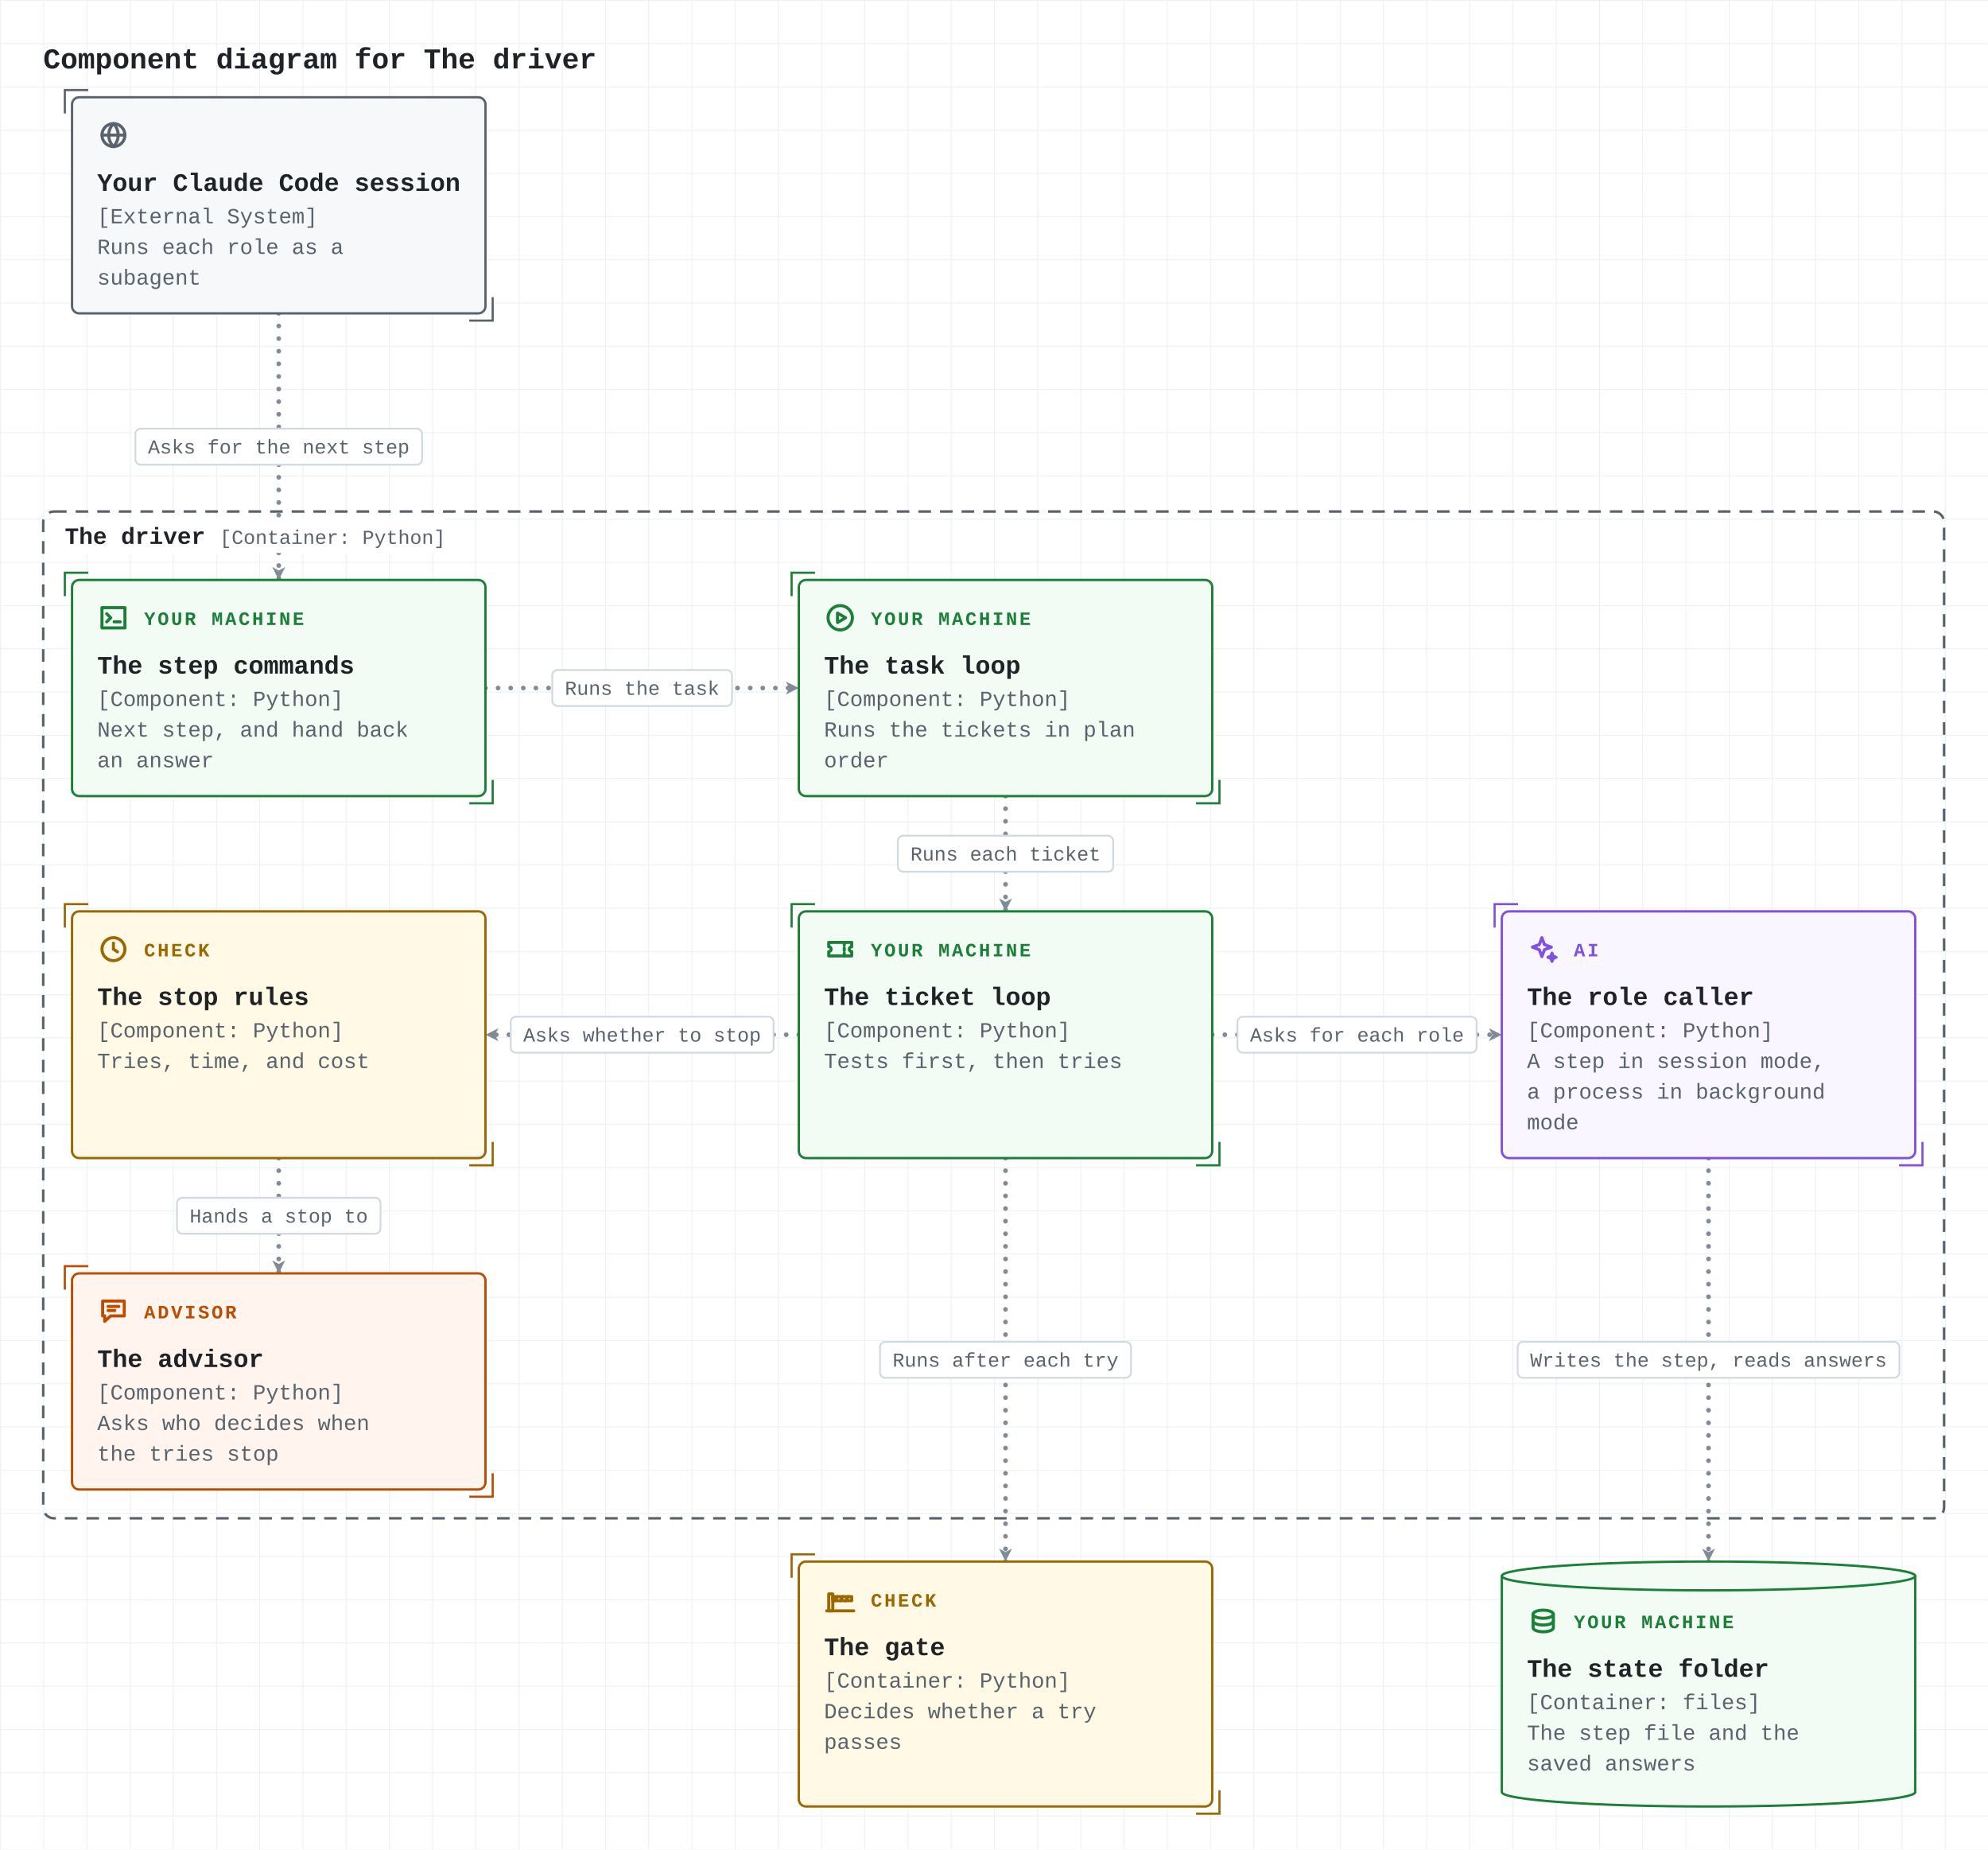
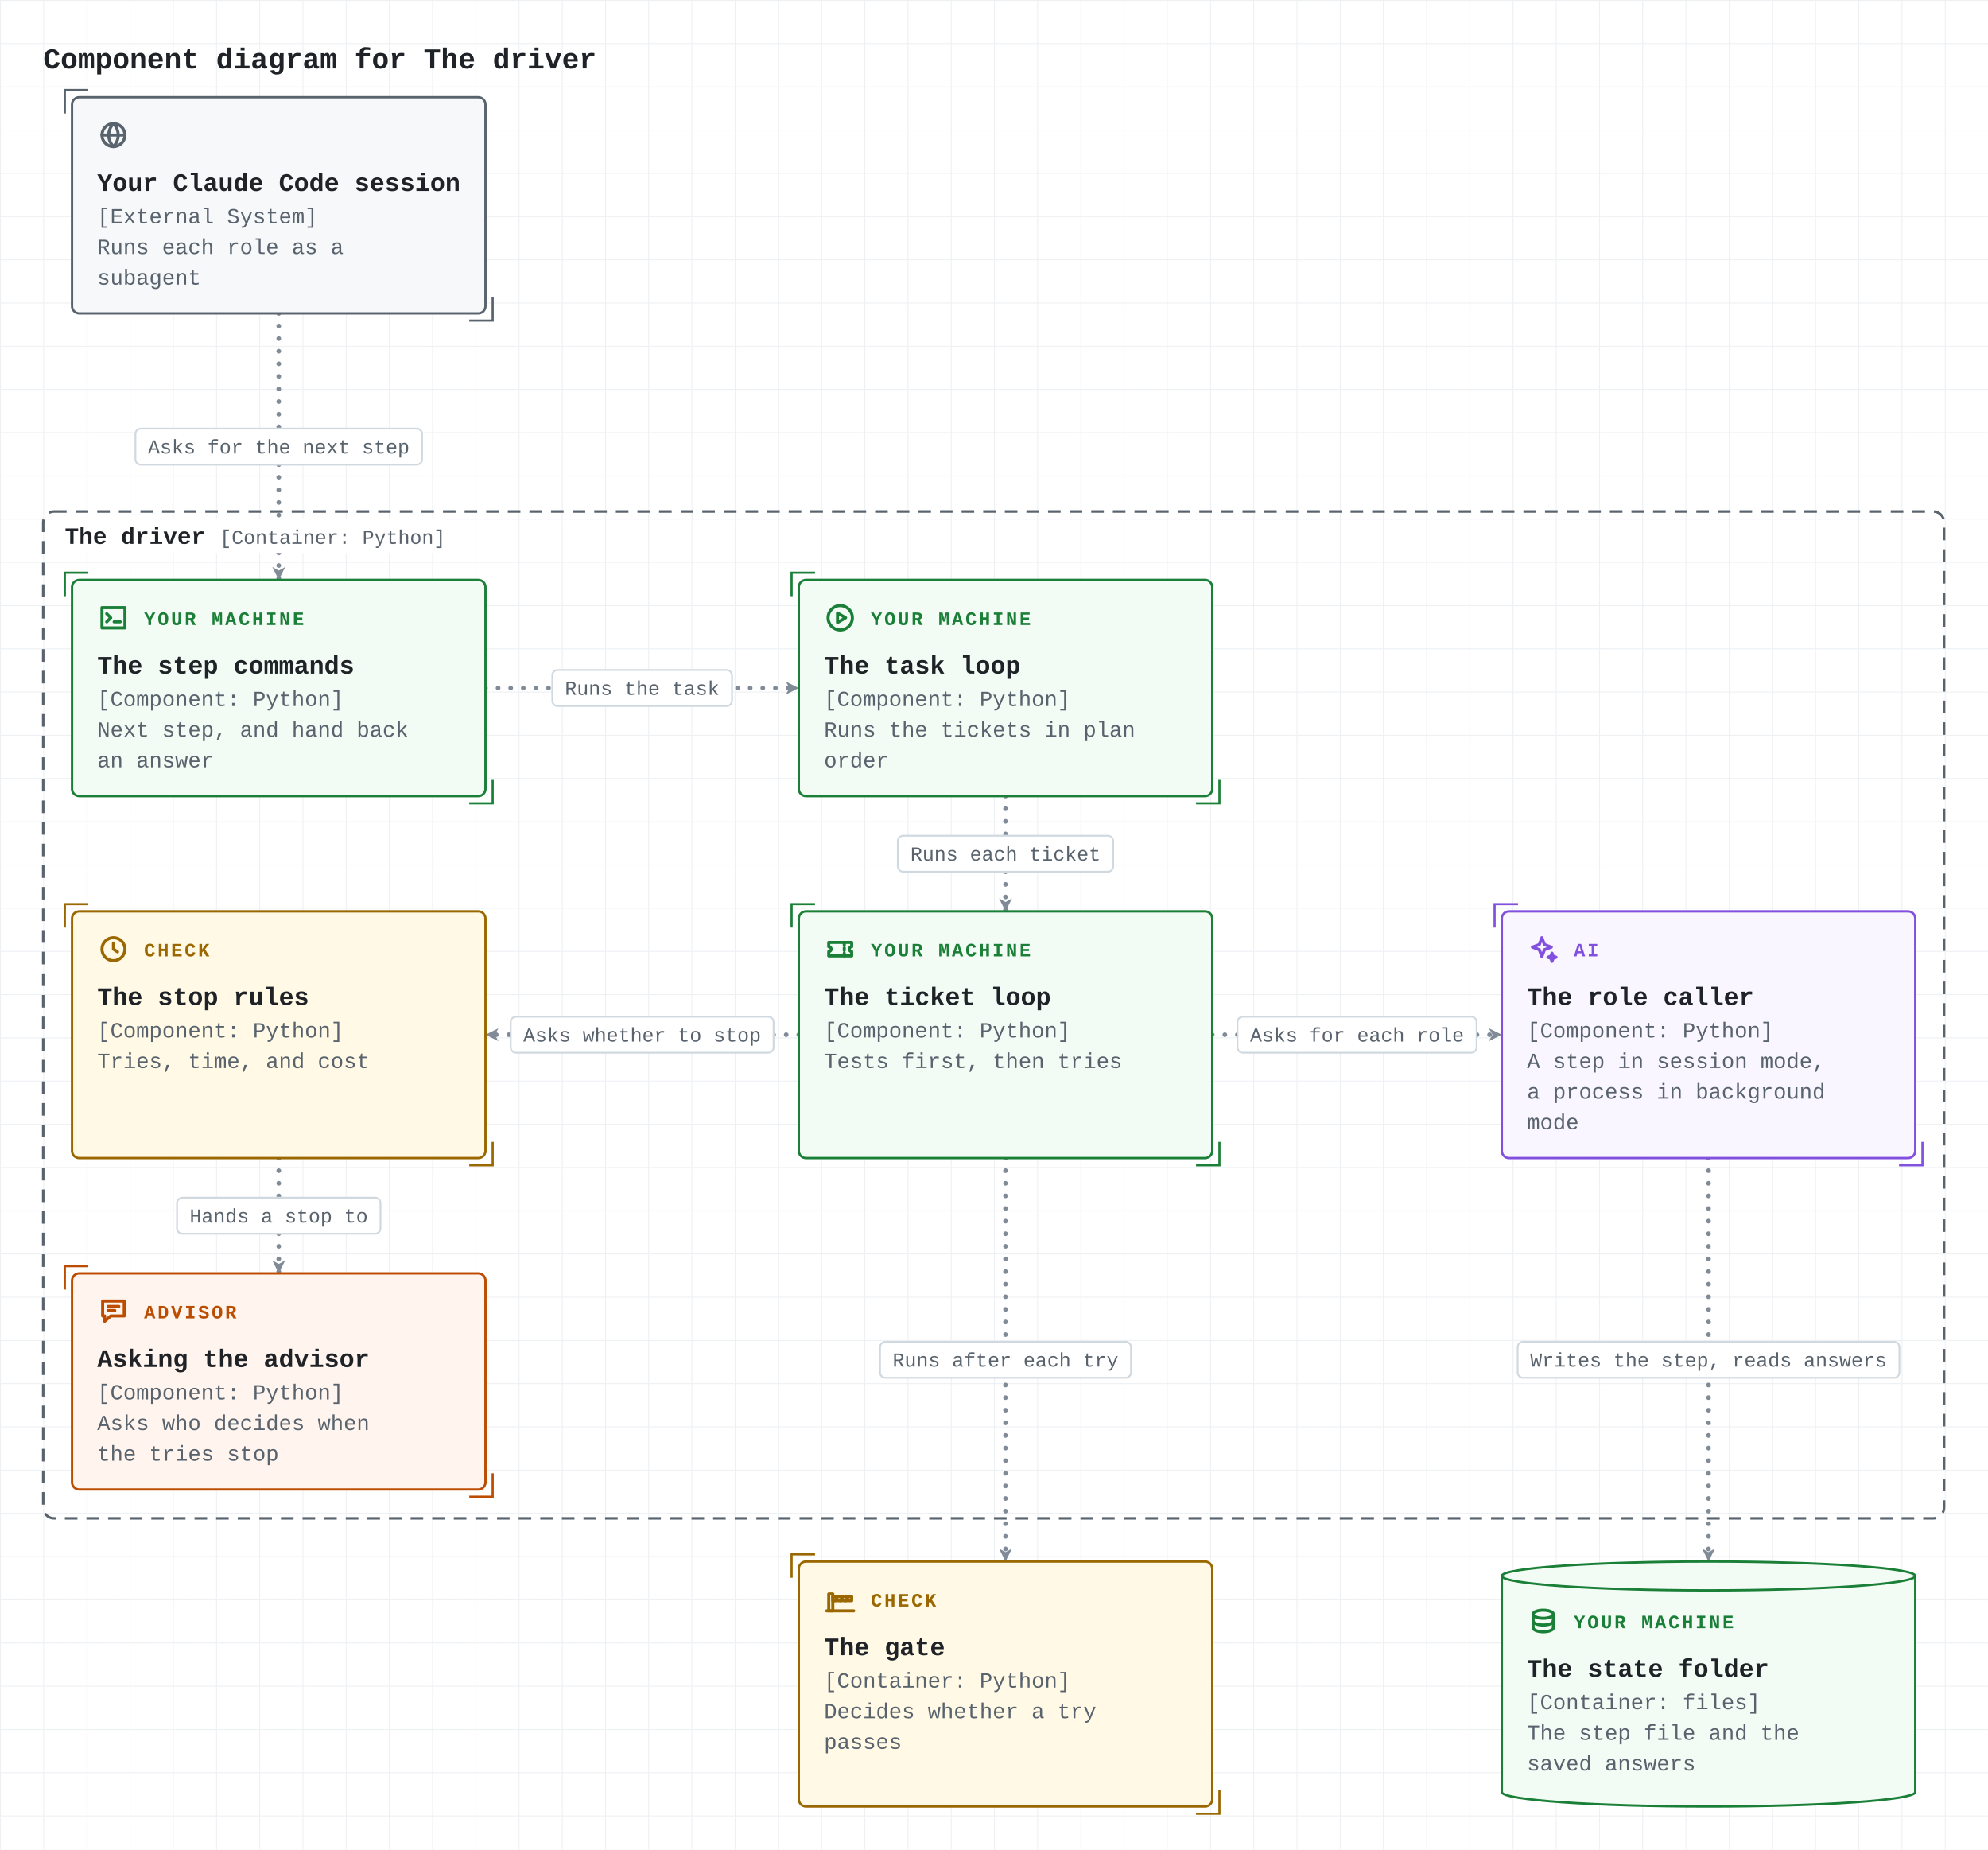
<svg xmlns="http://www.w3.org/2000/svg" viewBox="-40 -54 1104 1027" width="1104" height="1027" role="img" aria-labelledby="title desc" font-family="ui-monospace, SFMono-Regular, 'JetBrains Mono', 'Cascadia Mono', Menlo, Consolas, 'Liberation Mono', monospace">
  <defs>
    <marker id="arrow-plain" viewBox="0 0 10 10" refX="9" refY="5" markerWidth="9" markerHeight="9" markerUnits="userSpaceOnUse" orient="auto-start-reverse">
      <path d="M1,1 L9,5 L1,9 L3.2,5 z" fill="#818b98" />
    </marker>
    <marker id="arrow-fail" viewBox="0 0 10 10" refX="9" refY="5" markerWidth="9" markerHeight="9" markerUnits="userSpaceOnUse" orient="auto-start-reverse">
      <path d="M1,1 L9,5 L1,9 L3.2,5 z" fill="#cf222e" />
    </marker>
    <marker id="arrow-pass" viewBox="0 0 10 10" refX="9" refY="5" markerWidth="9" markerHeight="9" markerUnits="userSpaceOnUse" orient="auto-start-reverse">
      <path d="M1,1 L9,5 L1,9 L3.2,5 z" fill="#1a7f37" />
    </marker>
    <pattern id="grid" x="-40" y="-54" width="24" height="24" patternUnits="userSpaceOnUse">
      <path d="M24 0H0V24" fill="none" stroke="#eef1f4" stroke-width="1" />
    </pattern>
  </defs>
  <style>.main{stroke-width:2.6;stroke-dasharray:0 7;animation:flow 0.8s linear infinite}.side{stroke-width:1.6;stroke-dasharray:6 5;animation:side 1.6s linear infinite}@keyframes flow{to{stroke-dashoffset:-7}}@keyframes side{to{stroke-dashoffset:-11}}@media (prefers-reduced-motion:reduce){.main,.side{animation:none}.ticket{display:none}}</style>
  <rect x="-40" y="-54" width="1104" height="1027" fill="#ffffff" />
  <rect x="-40" y="-54" width="1104" height="1027" fill="url(#grid)" />
  <g class="boundary">
    <rect x="-16.0" y="230.0" width="1055.6" height="559.0" rx="6" fill="none" stroke="#59636e" stroke-width="1.4" stroke-dasharray="7 5" />
  </g>
  <path class="main" d="M114.8,120.0 L114.8,268.0" fill="none" stroke="#818b98" stroke-linecap="round" stroke-linejoin="round" marker-end="url(#arrow-plain)" />
  <path class="main" d="M229.6,328.0 L403.6,328.0" fill="none" stroke="#818b98" stroke-linecap="round" stroke-linejoin="round" marker-end="url(#arrow-plain)" />
  <path class="main" d="M518.4,388.0 L518.4,452.0" fill="none" stroke="#818b98" stroke-linecap="round" stroke-linejoin="round" marker-end="url(#arrow-plain)" />
  <path class="main" d="M403.6,520.5 L229.6,520.5" fill="none" stroke="#818b98" stroke-linecap="round" stroke-linejoin="round" marker-end="url(#arrow-plain)" />
  <path class="main" d="M633.2,520.5 L794.0,520.5" fill="none" stroke="#818b98" stroke-linecap="round" stroke-linejoin="round" marker-end="url(#arrow-plain)" />
  <path class="main" d="M114.8,589.0 L114.8,653.0" fill="none" stroke="#818b98" stroke-linecap="round" stroke-linejoin="round" marker-end="url(#arrow-plain)" />
  <path class="main" d="M518.4,589.0 L518.4,813.0" fill="none" stroke="#818b98" stroke-linecap="round" stroke-linejoin="round" marker-end="url(#arrow-plain)" />
  <path class="main" d="M908.8,589.0 L908.8,813.0" fill="none" stroke="#818b98" stroke-linecap="round" stroke-linejoin="round" marker-end="url(#arrow-plain)" />
  <g class="boundary-label">
    <rect x="-10.0" y="234.0" width="217.4" height="19" fill="#ffffff" />
    <text x="-4.0" y="248.0" font-size="13" font-weight="700" fill="#1f2328">The driver</text>
    <text x="82.0" y="248.0" font-size="11" fill="#59636e">[Container: Python]</text>
  </g>
  <g class="step">
    <rect x="0.0" y="0.0" width="229.6" height="120.0" rx="4" fill="#f6f8fa" stroke="#59636e" stroke-width="1.3" stroke-linejoin="round" />
    <path d="M9.0,-4.0 H-4.0 V9.0" fill="none" stroke="#59636e" stroke-width="1.2" />
    <path d="M220.6,124.0 H233.6 V111.0" fill="none" stroke="#59636e" stroke-width="1.2" />
    <g transform="translate(14.0,12.0) scale(0.75)" fill="none" stroke="#59636e" stroke-width="2.27" stroke-linecap="round" stroke-linejoin="round">
      <path d="M12 3.5a8.5 8.5 0 1 0 0 17a8.5 8.5 0 1 0 0-17z" />
      <path d="M3.5 12h17" />
      <path d="M12 3.5c2.4 2.5 3.5 5.5 3.5 8.5s-1.1 6-3.5 8.5c-2.4-2.5-3.5-5.5-3.5-8.5s1.1-6 3.5-8.5z" />
    </g>
    <text x="14.0" y="52.0" font-size="14" font-weight="700" fill="#1f2328">Your Claude Code session</text>
    <text x="14.0" y="70.0" font-size="12" fill="#59636e">[External System]</text>
    <text x="14.0" y="87.0" font-size="12" fill="#59636e">Runs each role as a</text>
    <text x="14.0" y="104.0" font-size="12" fill="#59636e">subagent</text>
  </g>
  <g class="step">
    <rect x="0.0" y="268.0" width="229.6" height="120.0" rx="4" fill="#f2fbf4" stroke="#1a7f37" stroke-width="1.3" stroke-linejoin="round" />
    <path d="M9.0,264.0 H-4.0 V277.0" fill="none" stroke="#1a7f37" stroke-width="1.2" />
    <path d="M220.6,392.0 H233.6 V379.0" fill="none" stroke="#1a7f37" stroke-width="1.2" />
    <g transform="translate(14.0,280.0) scale(0.75)" fill="none" stroke="#1a7f37" stroke-width="2.27" stroke-linecap="round" stroke-linejoin="round">
      <path d="M3.5 4.5h17v15h-17z" />
      <path d="M7 9l3 3l-3 3" />
      <path d="M12.5 15H17" />
    </g>
    <text x="40.0" y="293.0" font-size="10.5" font-weight="700" letter-spacing="1.2" fill="#1a7f37">YOUR MACHINE</text>
    <text x="14.0" y="320.0" font-size="14" font-weight="700" fill="#1f2328">The step commands</text>
    <text x="14.0" y="338.0" font-size="12" fill="#59636e">[Component: Python]</text>
    <text x="14.0" y="355.0" font-size="12" fill="#59636e">Next step, and hand back</text>
    <text x="14.0" y="372.0" font-size="12" fill="#59636e">an answer</text>
  </g>
  <g class="step">
    <rect x="403.6" y="268.0" width="229.6" height="120.0" rx="4" fill="#f2fbf4" stroke="#1a7f37" stroke-width="1.3" stroke-linejoin="round" />
    <path d="M412.6,264.0 H399.6 V277.0" fill="none" stroke="#1a7f37" stroke-width="1.2" />
    <path d="M624.2,392.0 H637.2 V379.0" fill="none" stroke="#1a7f37" stroke-width="1.2" />
    <g transform="translate(417.6,280.0) scale(0.75)" fill="none" stroke="#1a7f37" stroke-width="2.27" stroke-linecap="round" stroke-linejoin="round">
      <path d="M12 3a9 9 0 1 0 0 18a9 9 0 1 0 0-18z" />
      <path d="M10 8.5v7l6-3.5z" />
    </g>
    <text x="443.6" y="293.0" font-size="10.5" font-weight="700" letter-spacing="1.2" fill="#1a7f37">YOUR MACHINE</text>
    <text x="417.6" y="320.0" font-size="14" font-weight="700" fill="#1f2328">The task loop</text>
    <text x="417.6" y="338.0" font-size="12" fill="#59636e">[Component: Python]</text>
    <text x="417.6" y="355.0" font-size="12" fill="#59636e">Runs the tickets in plan</text>
    <text x="417.6" y="372.0" font-size="12" fill="#59636e">order</text>
  </g>
  <g class="step">
    <rect x="0.0" y="452.0" width="229.6" height="137.0" rx="4" fill="#fff9e5" stroke="#9a6700" stroke-width="1.3" stroke-linejoin="round" />
    <path d="M9.0,448.0 H-4.0 V461.0" fill="none" stroke="#9a6700" stroke-width="1.2" />
    <path d="M220.6,593.0 H233.6 V580.0" fill="none" stroke="#9a6700" stroke-width="1.2" />
    <g transform="translate(14.0,464.0) scale(0.75)" fill="none" stroke="#9a6700" stroke-width="2.27" stroke-linecap="round" stroke-linejoin="round">
      <path d="M12 3.5a8.5 8.5 0 1 0 0 17a8.5 8.5 0 1 0 0-17z" />
      <path d="M12 7.5V12l3 2" />
    </g>
    <text x="40.0" y="477.0" font-size="10.5" font-weight="700" letter-spacing="1.2" fill="#9a6700">CHECK</text>
    <text x="14.0" y="504.0" font-size="14" font-weight="700" fill="#1f2328">The stop rules</text>
    <text x="14.0" y="522.0" font-size="12" fill="#59636e">[Component: Python]</text>
    <text x="14.0" y="539.0" font-size="12" fill="#59636e">Tries, time, and cost</text>
  </g>
  <g class="step">
    <rect x="403.6" y="452.0" width="229.6" height="137.0" rx="4" fill="#f2fbf4" stroke="#1a7f37" stroke-width="1.3" stroke-linejoin="round" />
    <path d="M412.6,448.0 H399.6 V461.0" fill="none" stroke="#1a7f37" stroke-width="1.2" />
    <path d="M624.2,593.0 H637.2 V580.0" fill="none" stroke="#1a7f37" stroke-width="1.2" />
    <g transform="translate(417.6,464.0) scale(0.75)" fill="none" stroke="#1a7f37" stroke-width="2.27" stroke-linecap="round" stroke-linejoin="round">
      <path d="M3.5 7h17v3.2a1.8 1.8 0 0 0 0 3.6V17h-17v-3.2a1.8 1.8 0 0 0 0-3.6z" />
      <path d="M15 7v2M15 11v2M15 15v2" />
    </g>
    <text x="443.6" y="477.0" font-size="10.5" font-weight="700" letter-spacing="1.2" fill="#1a7f37">YOUR MACHINE</text>
    <text x="417.6" y="504.0" font-size="14" font-weight="700" fill="#1f2328">The ticket loop</text>
    <text x="417.6" y="522.0" font-size="12" fill="#59636e">[Component: Python]</text>
    <text x="417.6" y="539.0" font-size="12" fill="#59636e">Tests first, then tries</text>
  </g>
  <g class="step">
    <rect x="794.0" y="452.0" width="229.6" height="137.0" rx="4" fill="#f9f6ff" stroke="#8250df" stroke-width="1.3" stroke-linejoin="round" />
    <path d="M803.0,448.0 H790.0 V461.0" fill="none" stroke="#8250df" stroke-width="1.2" />
    <path d="M1014.6,593.0 H1027.6 V580.0" fill="none" stroke="#8250df" stroke-width="1.2" />
    <g transform="translate(808.0,464.0) scale(0.75)" fill="none" stroke="#8250df" stroke-width="2.27" stroke-linecap="round" stroke-linejoin="round">
      <path d="M11 3.5l1.9 5.1L18 10.5l-5.1 1.9L11 17.5l-1.9-5.1L4 10.5l5.1-1.9z" />
      <path d="M18.5 15l.8 2.2l2.2.8l-2.2.8l-.8 2.2l-.8-2.2l-2.2-.8l2.2-.8z" />
    </g>
    <text x="834.0" y="477.0" font-size="10.5" font-weight="700" letter-spacing="1.2" fill="#8250df">AI</text>
    <text x="808.0" y="504.0" font-size="14" font-weight="700" fill="#1f2328">The role caller</text>
    <text x="808.0" y="522.0" font-size="12" fill="#59636e">[Component: Python]</text>
    <text x="808.0" y="539.0" font-size="12" fill="#59636e">A step in session mode,</text>
    <text x="808.0" y="556.0" font-size="12" fill="#59636e">a process in background</text>
    <text x="808.0" y="573.0" font-size="12" fill="#59636e">mode</text>
  </g>
  <g class="step">
    <rect x="0.0" y="653.0" width="229.6" height="120.0" rx="4" fill="#fff5ee" stroke="#bc4c00" stroke-width="1.3" stroke-linejoin="round" />
    <path d="M9.0,649.0 H-4.0 V662.0" fill="none" stroke="#bc4c00" stroke-width="1.2" />
    <path d="M220.6,777.0 H233.6 V764.0" fill="none" stroke="#bc4c00" stroke-width="1.2" />
    <g transform="translate(14.0,665.0) scale(0.75)" fill="none" stroke="#bc4c00" stroke-width="2.27" stroke-linecap="round" stroke-linejoin="round">
      <path d="M4 4.5h16v11H10l-4.5 4v-4H4z" />
      <path d="M8 8.5h8M8 11.5h5" />
    </g>
    <text x="40.0" y="678.0" font-size="10.5" font-weight="700" letter-spacing="1.2" fill="#bc4c00">ADVISOR</text>
-     <text x="14.0" y="705.0" font-size="14" font-weight="700" fill="#1f2328">The advisor</text>
+     <text x="14.0" y="705.0" font-size="14" font-weight="700" fill="#1f2328">Asking the advisor</text>
    <text x="14.0" y="723.0" font-size="12" fill="#59636e">[Component: Python]</text>
    <text x="14.0" y="740.0" font-size="12" fill="#59636e">Asks who decides when</text>
    <text x="14.0" y="757.0" font-size="12" fill="#59636e">the tries stop</text>
  </g>
  <g class="step">
    <rect x="403.6" y="813.0" width="229.6" height="136.0" rx="4" fill="#fff9e5" stroke="#9a6700" stroke-width="1.3" stroke-linejoin="round" />
    <path d="M412.6,809.0 H399.6 V822.0" fill="none" stroke="#9a6700" stroke-width="1.2" />
    <path d="M624.2,953.0 H637.2 V940.0" fill="none" stroke="#9a6700" stroke-width="1.2" />
    <g transform="translate(417.6,825.0) scale(0.75)" fill="none" stroke="#9a6700" stroke-width="2.27" stroke-linecap="round" stroke-linejoin="round">
      <path d="M3.5 8h3v12.5h-3z" />
      <path d="M6.5 10h14v3h-14z" />
      <path d="M10 10l-2 3M14 10l-2 3M18 10l-2 3" />
      <path d="M2 20.5h20" />
    </g>
    <text x="443.6" y="838.0" font-size="10.5" font-weight="700" letter-spacing="1.2" fill="#9a6700">CHECK</text>
    <text x="417.6" y="865.0" font-size="14" font-weight="700" fill="#1f2328">The gate</text>
    <text x="417.6" y="883.0" font-size="12" fill="#59636e">[Container: Python]</text>
    <text x="417.6" y="900.0" font-size="12" fill="#59636e">Decides whether a try</text>
    <text x="417.6" y="917.0" font-size="12" fill="#59636e">passes</text>
  </g>
  <g class="data">
    <path d="M794.0,821.0 A114.8,8 0 0 1 1023.6,821.0 V941.0 A114.8,8 0 0 1 794.0,941.0 Z" fill="#f2fbf4" stroke="#1a7f37" stroke-width="1.3" stroke-linejoin="round" />
    <path d="M794.0,821.0 A114.8,8 0 0 0 1023.6,821.0" fill="none" stroke="#1a7f37" stroke-width="1.3" />
    <g transform="translate(808.0,837.0) scale(0.75)" fill="none" stroke="#1a7f37" stroke-width="2.27" stroke-linecap="round" stroke-linejoin="round">
      <path d="M12 4c4.1 0 7.5 1.3 7.5 3s-3.4 3-7.5 3s-7.5-1.3-7.5-3s3.4-3 7.5-3z" />
      <path d="M4.5 7v10c0 1.7 3.4 3 7.5 3s7.5-1.3 7.5-3V7" />
      <path d="M4.5 12c0 1.7 3.4 3 7.5 3s7.5-1.3 7.5-3" />
    </g>
    <text x="834.0" y="850.0" font-size="10.5" font-weight="700" letter-spacing="1.2" fill="#1a7f37">YOUR MACHINE</text>
    <text x="808.0" y="877.0" font-size="14" font-weight="700" fill="#1f2328">The state folder</text>
    <text x="808.0" y="895.0" font-size="12" fill="#59636e">[Container: files]</text>
    <text x="808.0" y="912.0" font-size="12" fill="#59636e">The step file and the</text>
    <text x="808.0" y="929.0" font-size="12" fill="#59636e">saved answers</text>
  </g>
  <rect class="label" x="35.2" y="184.0" width="159.2" height="20" rx="3" fill="#ffffff" stroke="#d1d9e0" stroke-width="1" />
  <text x="114.8" y="197.8" text-anchor="middle" font-size="11" fill="#59636e">Asks for the next step</text>
  <rect class="label" x="266.7" y="318.0" width="99.8" height="20" rx="3" fill="#ffffff" stroke="#d1d9e0" stroke-width="1" />
  <text x="316.6" y="331.8" text-anchor="middle" font-size="11" fill="#59636e">Runs the task</text>
  <rect class="label" x="458.6" y="410.0" width="119.6" height="20" rx="3" fill="#ffffff" stroke="#d1d9e0" stroke-width="1" />
  <text x="518.4" y="423.8" text-anchor="middle" font-size="11" fill="#59636e">Runs each ticket</text>
  <rect class="label" x="243.6" y="510.5" width="146.0" height="20" rx="3" fill="#ffffff" stroke="#d1d9e0" stroke-width="1" />
  <text x="316.6" y="524.3" text-anchor="middle" font-size="11" fill="#59636e">Asks whether to stop</text>
  <rect class="label" x="647.2" y="510.5" width="132.8" height="20" rx="3" fill="#ffffff" stroke="#d1d9e0" stroke-width="1" />
  <text x="713.6" y="524.3" text-anchor="middle" font-size="11" fill="#59636e">Asks for each role</text>
  <rect class="label" x="58.3" y="611.0" width="113.0" height="20" rx="3" fill="#ffffff" stroke="#d1d9e0" stroke-width="1" />
  <text x="114.8" y="624.8" text-anchor="middle" font-size="11" fill="#59636e">Hands a stop to</text>
  <rect class="label" x="448.7" y="691.0" width="139.4" height="20" rx="3" fill="#ffffff" stroke="#d1d9e0" stroke-width="1" />
  <text x="518.4" y="704.8" text-anchor="middle" font-size="11" fill="#59636e">Runs after each try</text>
  <rect class="label" x="802.8" y="691.0" width="212.0" height="20" rx="3" fill="#ffffff" stroke="#d1d9e0" stroke-width="1" />
  <text x="908.8" y="704.8" text-anchor="middle" font-size="11" fill="#59636e">Writes the step, reads answers</text>
  <text x="-16.0" y="-16.0" font-size="16" font-weight="700" fill="#1f2328">Component diagram for The driver</text>
</svg>
